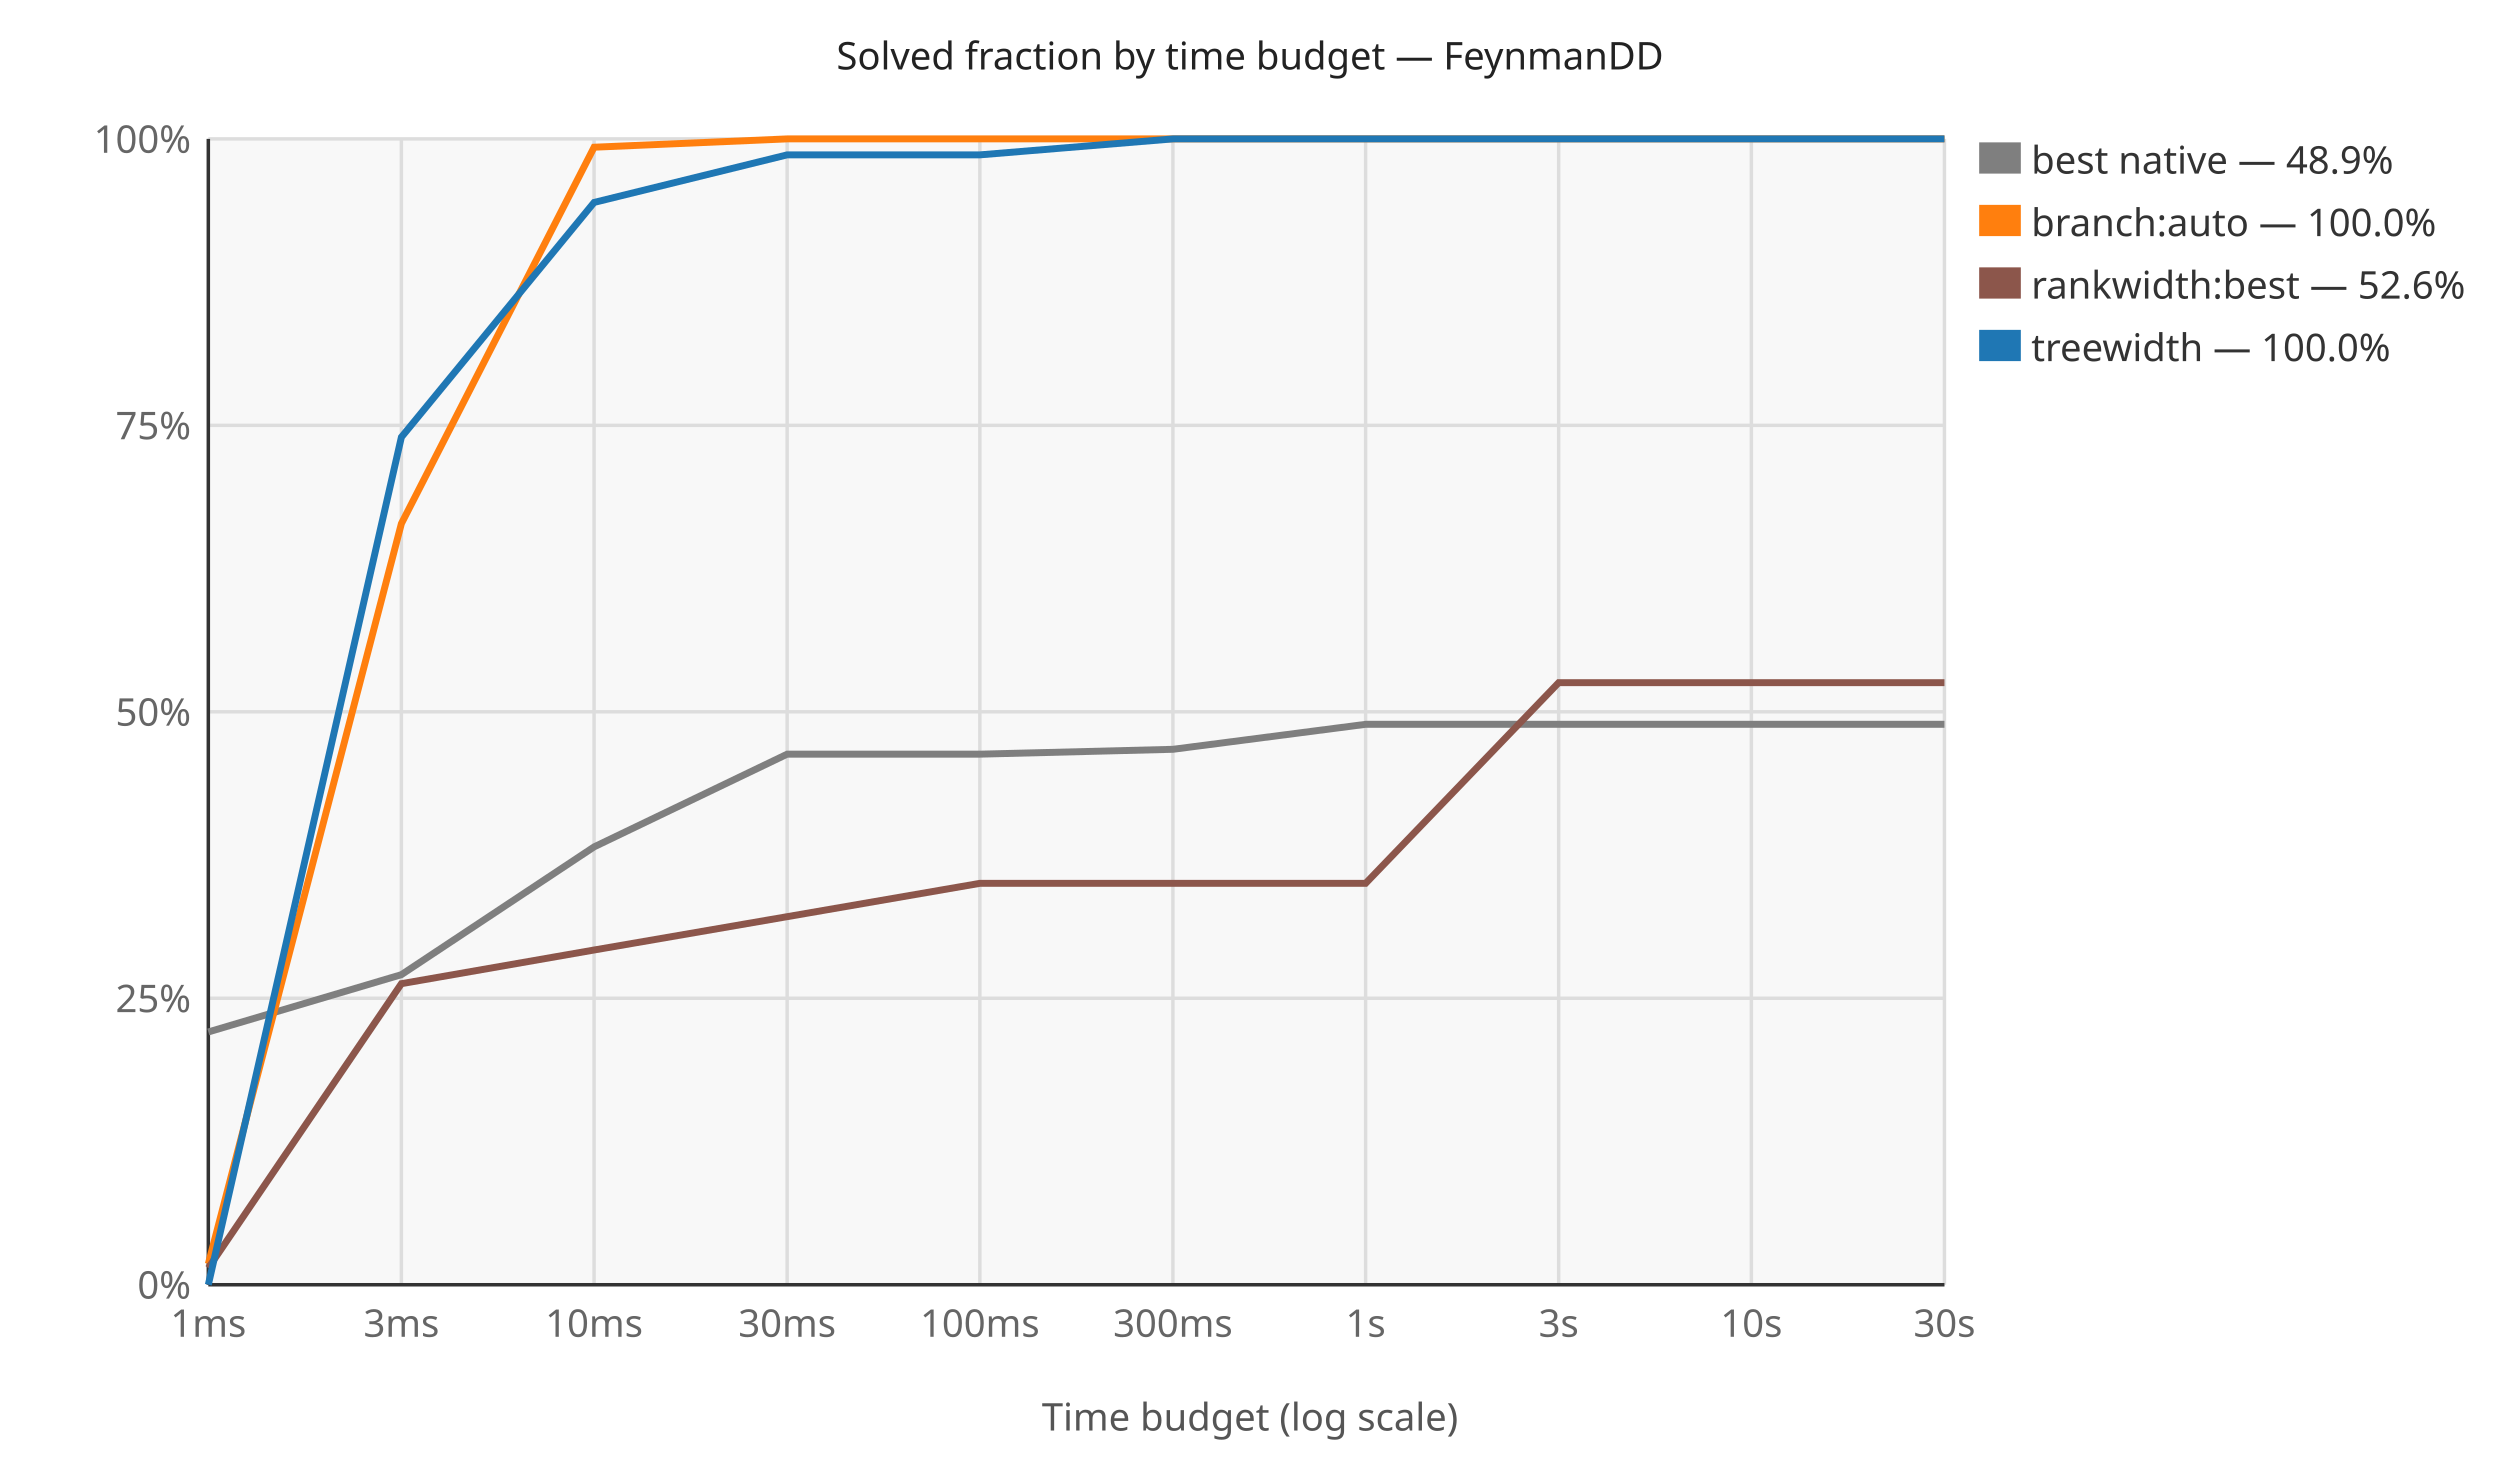
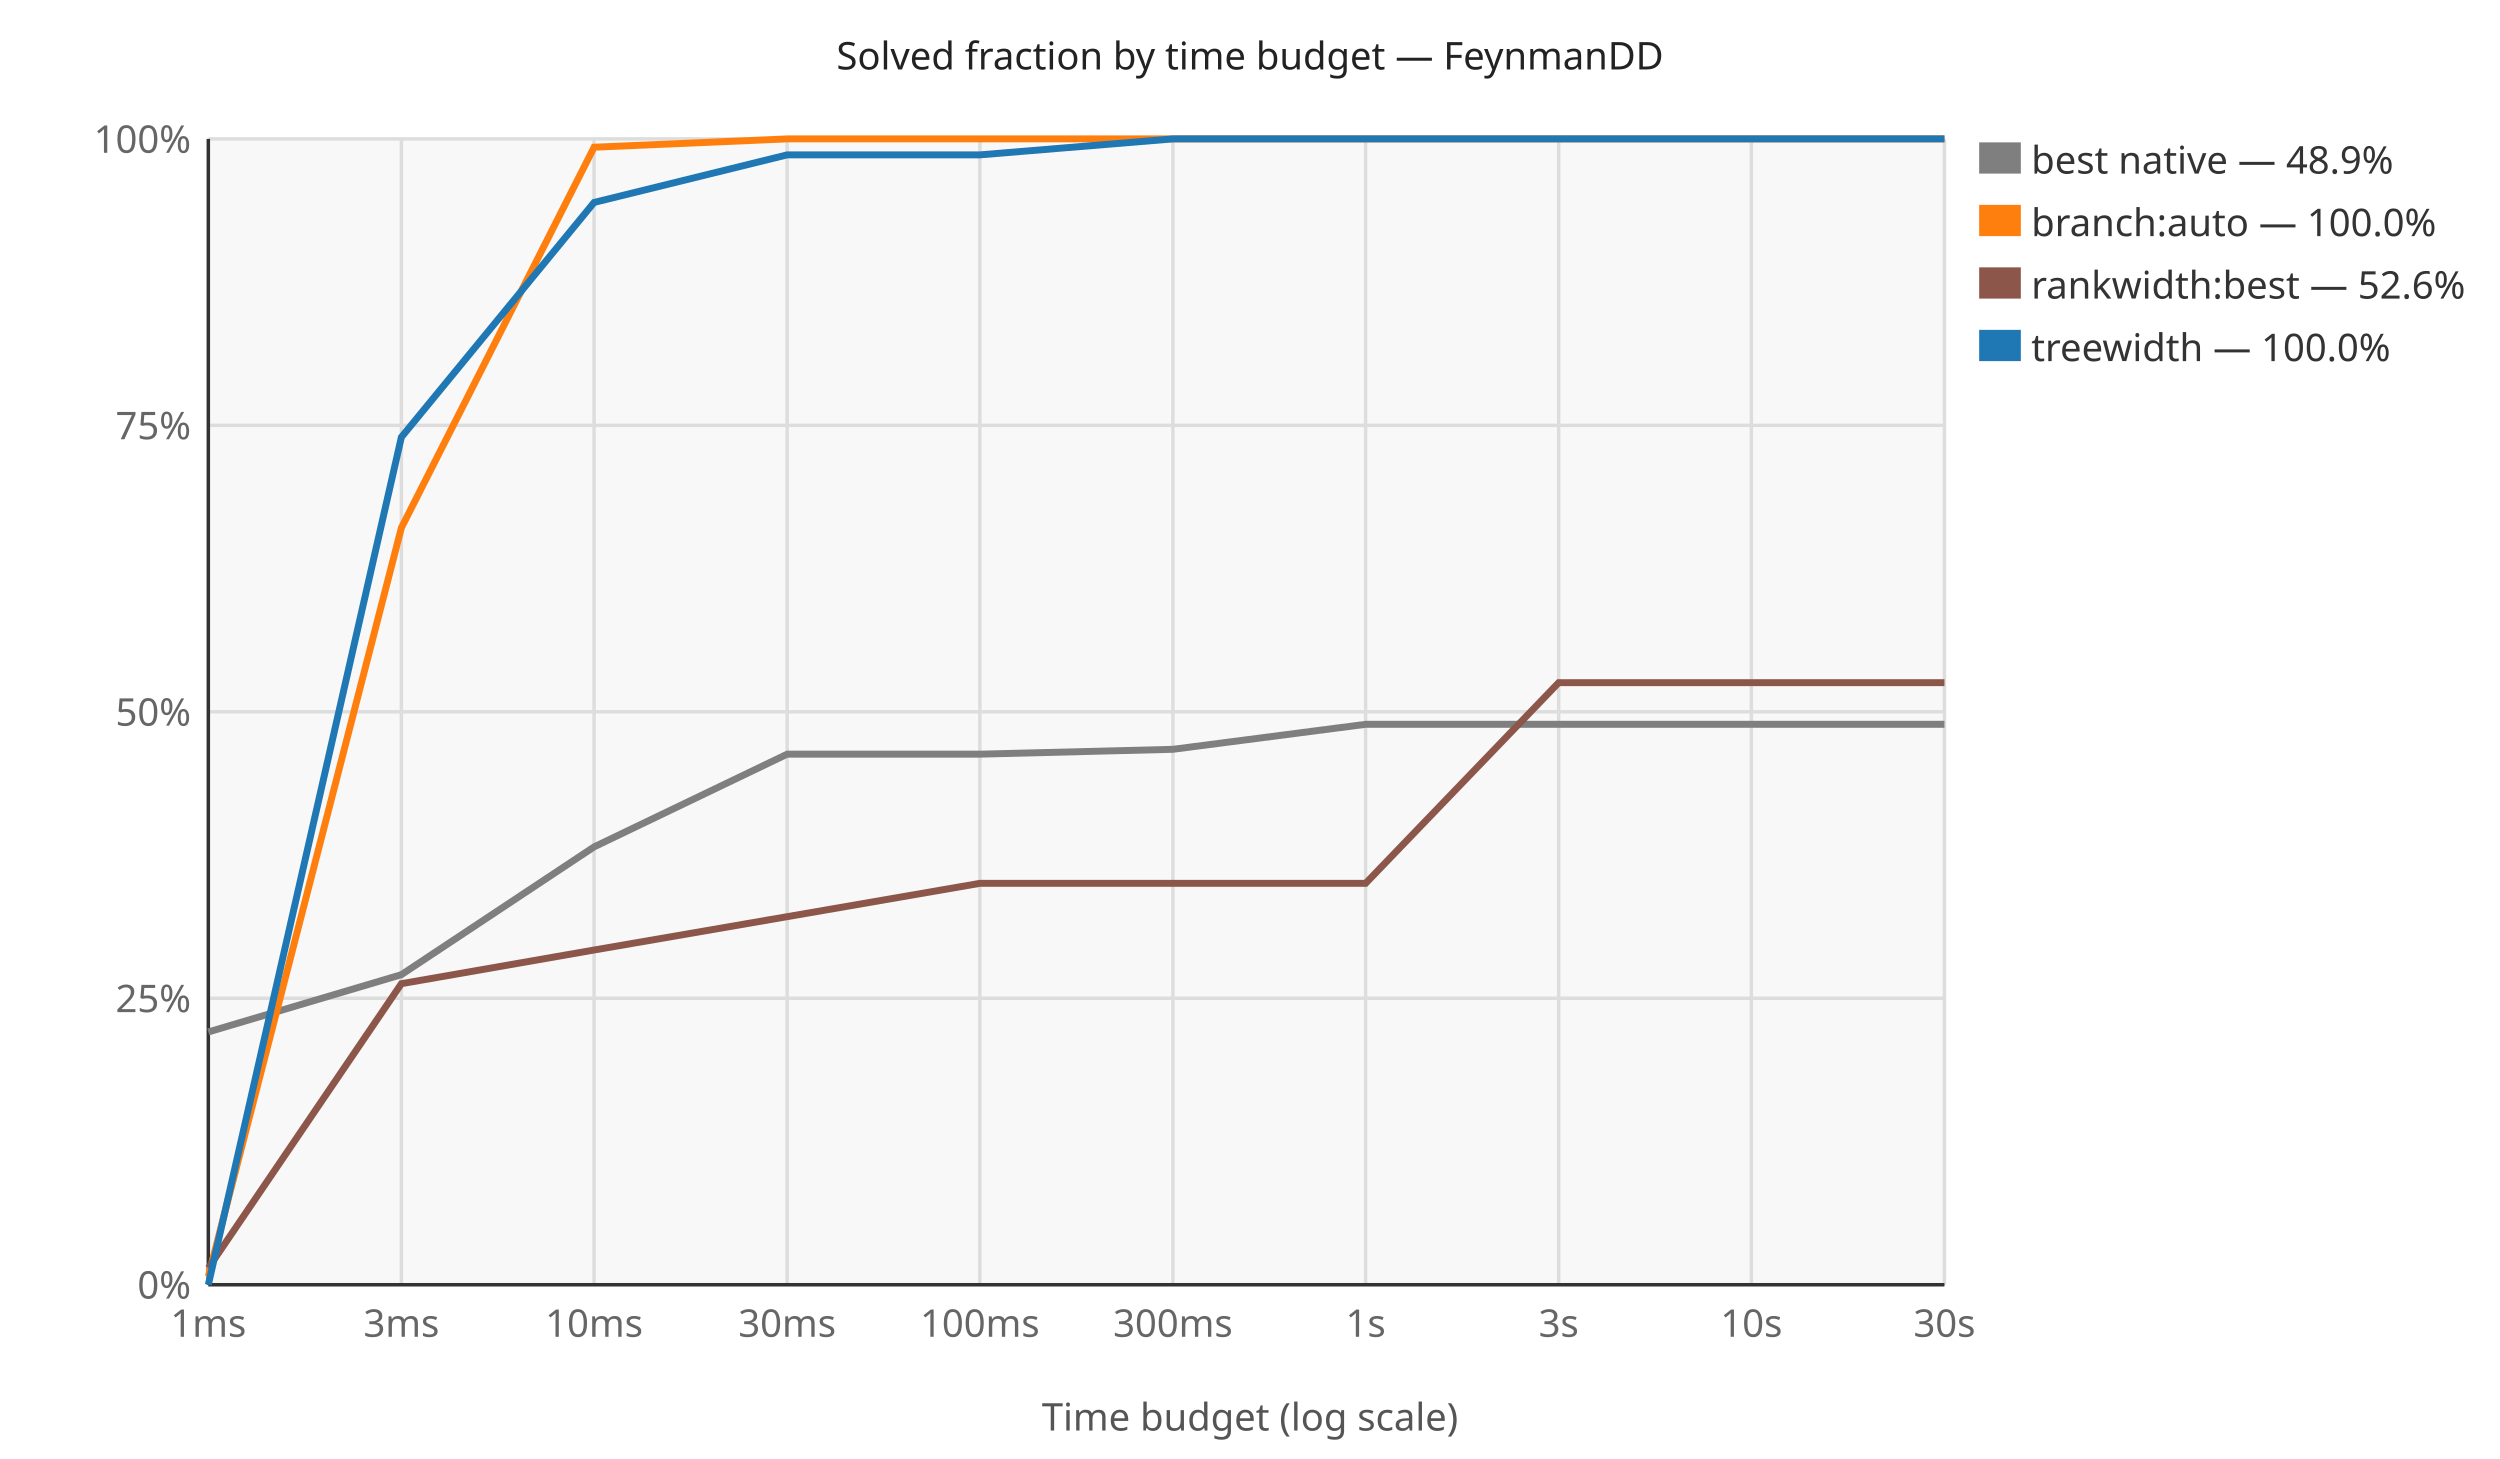
<svg xmlns="http://www.w3.org/2000/svg" width="720" height="420" viewBox="0 0 720 420">
  <style>text{font-family:sans-serif;font-size:11px;}</style>
  <rect x="60.0" y="40.0" width="500.0" height="330.0" fill="#f8f8f8" opacity="1.00" />
  <line x1="60.0" y1="370.0" x2="560.0" y2="370.0" stroke="#ddd" stroke-width="1.0" />
  <text x="55.0" y="374.0" text-anchor="end" fill="#666" font-size="10">0%</text>
  <line x1="60.0" y1="287.5" x2="560.0" y2="287.5" stroke="#ddd" stroke-width="1.0" />
  <text x="55.0" y="291.5" text-anchor="end" fill="#666" font-size="10">25%</text>
  <line x1="60.0" y1="205.0" x2="560.0" y2="205.0" stroke="#ddd" stroke-width="1.0" />
  <text x="55.0" y="209.0" text-anchor="end" fill="#666" font-size="10">50%</text>
  <line x1="60.0" y1="122.5" x2="560.0" y2="122.5" stroke="#ddd" stroke-width="1.0" />
  <text x="55.0" y="126.5" text-anchor="end" fill="#666" font-size="10">75%</text>
  <line x1="60.0" y1="40.0" x2="560.0" y2="40.0" stroke="#ddd" stroke-width="1.0" />
  <text x="55.0" y="44.0" text-anchor="end" fill="#666" font-size="10">100%</text>
  <line x1="60.0" y1="40.0" x2="60.0" y2="370.0" stroke="#ddd" stroke-width="1.0" />
  <text x="60.0" y="385.0" text-anchor="middle" fill="#666" font-size="10">1ms</text>
  <line x1="115.6" y1="40.0" x2="115.6" y2="370.0" stroke="#ddd" stroke-width="1.0" />
  <text x="115.6" y="385.0" text-anchor="middle" fill="#666" font-size="10">3ms</text>
  <line x1="171.1" y1="40.0" x2="171.1" y2="370.0" stroke="#ddd" stroke-width="1.0" />
  <text x="171.1" y="385.0" text-anchor="middle" fill="#666" font-size="10">10ms</text>
  <line x1="226.7" y1="40.0" x2="226.7" y2="370.0" stroke="#ddd" stroke-width="1.0" />
  <text x="226.7" y="385.0" text-anchor="middle" fill="#666" font-size="10">30ms</text>
  <line x1="282.2" y1="40.0" x2="282.2" y2="370.0" stroke="#ddd" stroke-width="1.0" />
  <text x="282.2" y="385.0" text-anchor="middle" fill="#666" font-size="10">100ms</text>
  <line x1="337.8" y1="40.0" x2="337.8" y2="370.0" stroke="#ddd" stroke-width="1.0" />
  <text x="337.8" y="385.0" text-anchor="middle" fill="#666" font-size="10">300ms</text>
  <line x1="393.3" y1="40.0" x2="393.3" y2="370.0" stroke="#ddd" stroke-width="1.0" />
  <text x="393.3" y="385.0" text-anchor="middle" fill="#666" font-size="10">1s</text>
  <line x1="448.9" y1="40.0" x2="448.9" y2="370.0" stroke="#ddd" stroke-width="1.0" />
  <text x="448.9" y="385.0" text-anchor="middle" fill="#666" font-size="10">3s</text>
  <line x1="504.4" y1="40.0" x2="504.4" y2="370.0" stroke="#ddd" stroke-width="1.0" />
  <text x="504.4" y="385.0" text-anchor="middle" fill="#666" font-size="10">10s</text>
  <line x1="560.0" y1="40.0" x2="560.0" y2="370.0" stroke="#ddd" stroke-width="1.0" />
  <text x="560.0" y="385.0" text-anchor="middle" fill="#666" font-size="10">30s</text>
  <line x1="60.0" y1="40.0" x2="60.0" y2="370.0" stroke="#333" stroke-width="1.0" />
  <line x1="60.0" y1="370.0" x2="560.0" y2="370.0" stroke="#333" stroke-width="1.0" />
  <polyline points="60.0,297.2 115.6,280.7 171.1,243.9 226.7,217.2 282.2,217.2 337.8,215.8 393.3,208.6 448.9,208.6 504.4,208.6 560.0,208.6" stroke="#7f7f7f" stroke-width="2.0" fill="none" />
  <rect x="570.0" y="41.0" width="12.0" height="9.0" fill="#7f7f7f" opacity="1.00" />
  <text x="585.0" y="50.0" text-anchor="start" fill="#333" font-size="10">best native — 48.9%</text>
-   <polyline points="60.0,364.0 115.6,150.8 171.1,42.4 226.7,40.0 282.2,40.0 337.8,40.0 393.3,40.0 448.9,40.0 504.4,40.0 560.0,40.0" stroke="#ff7f0e" stroke-width="2.0" fill="none" />
+   <polyline points="60.0,367.6 115.6,152.0 171.1,42.4 226.7,40.0 282.2,40.0 337.8,40.0 393.3,40.0 448.9,40.0 504.4,40.0 560.0,40.0" stroke="#ff7f0e" stroke-width="2.0" fill="none" />
  <rect x="570.0" y="59.0" width="12.0" height="9.0" fill="#ff7f0e" opacity="1.00" />
  <text x="585.0" y="68.0" text-anchor="start" fill="#333" font-size="10">branch:auto — 100.0%</text>
  <polyline points="60.0,365.2 115.6,283.3 171.1,273.6 226.7,264.0 282.2,254.4 337.8,254.4 393.3,254.4 448.9,196.6 504.4,196.6 560.0,196.6" stroke="#8c564b" stroke-width="2.0" fill="none" />
  <rect x="570.0" y="77.0" width="12.0" height="9.0" fill="#8c564b" opacity="1.00" />
  <text x="585.0" y="86.0" text-anchor="start" fill="#333" font-size="10">rankwidth:best — 52.6%</text>
  <polyline points="60.0,370.0 115.6,125.9 171.1,58.3 226.7,44.6 282.2,44.6 337.8,40.0 393.3,40.0 448.9,40.0 504.4,40.0 560.0,40.0" stroke="#1f77b4" stroke-width="2.0" fill="none" />
  <rect x="570.0" y="95.0" width="12.0" height="9.0" fill="#1f77b4" opacity="1.00" />
  <text x="585.0" y="104.0" text-anchor="start" fill="#333" font-size="10">treewidth — 100.0%</text>
  <text x="360.0" y="20.0" text-anchor="middle" fill="#222" font-size="13">Solved fraction by time budget — FeynmanDD</text>
  <text x="360.0" y="412.0" text-anchor="middle" fill="#555" font-size="10">Time budget (log scale)</text>
</svg>
